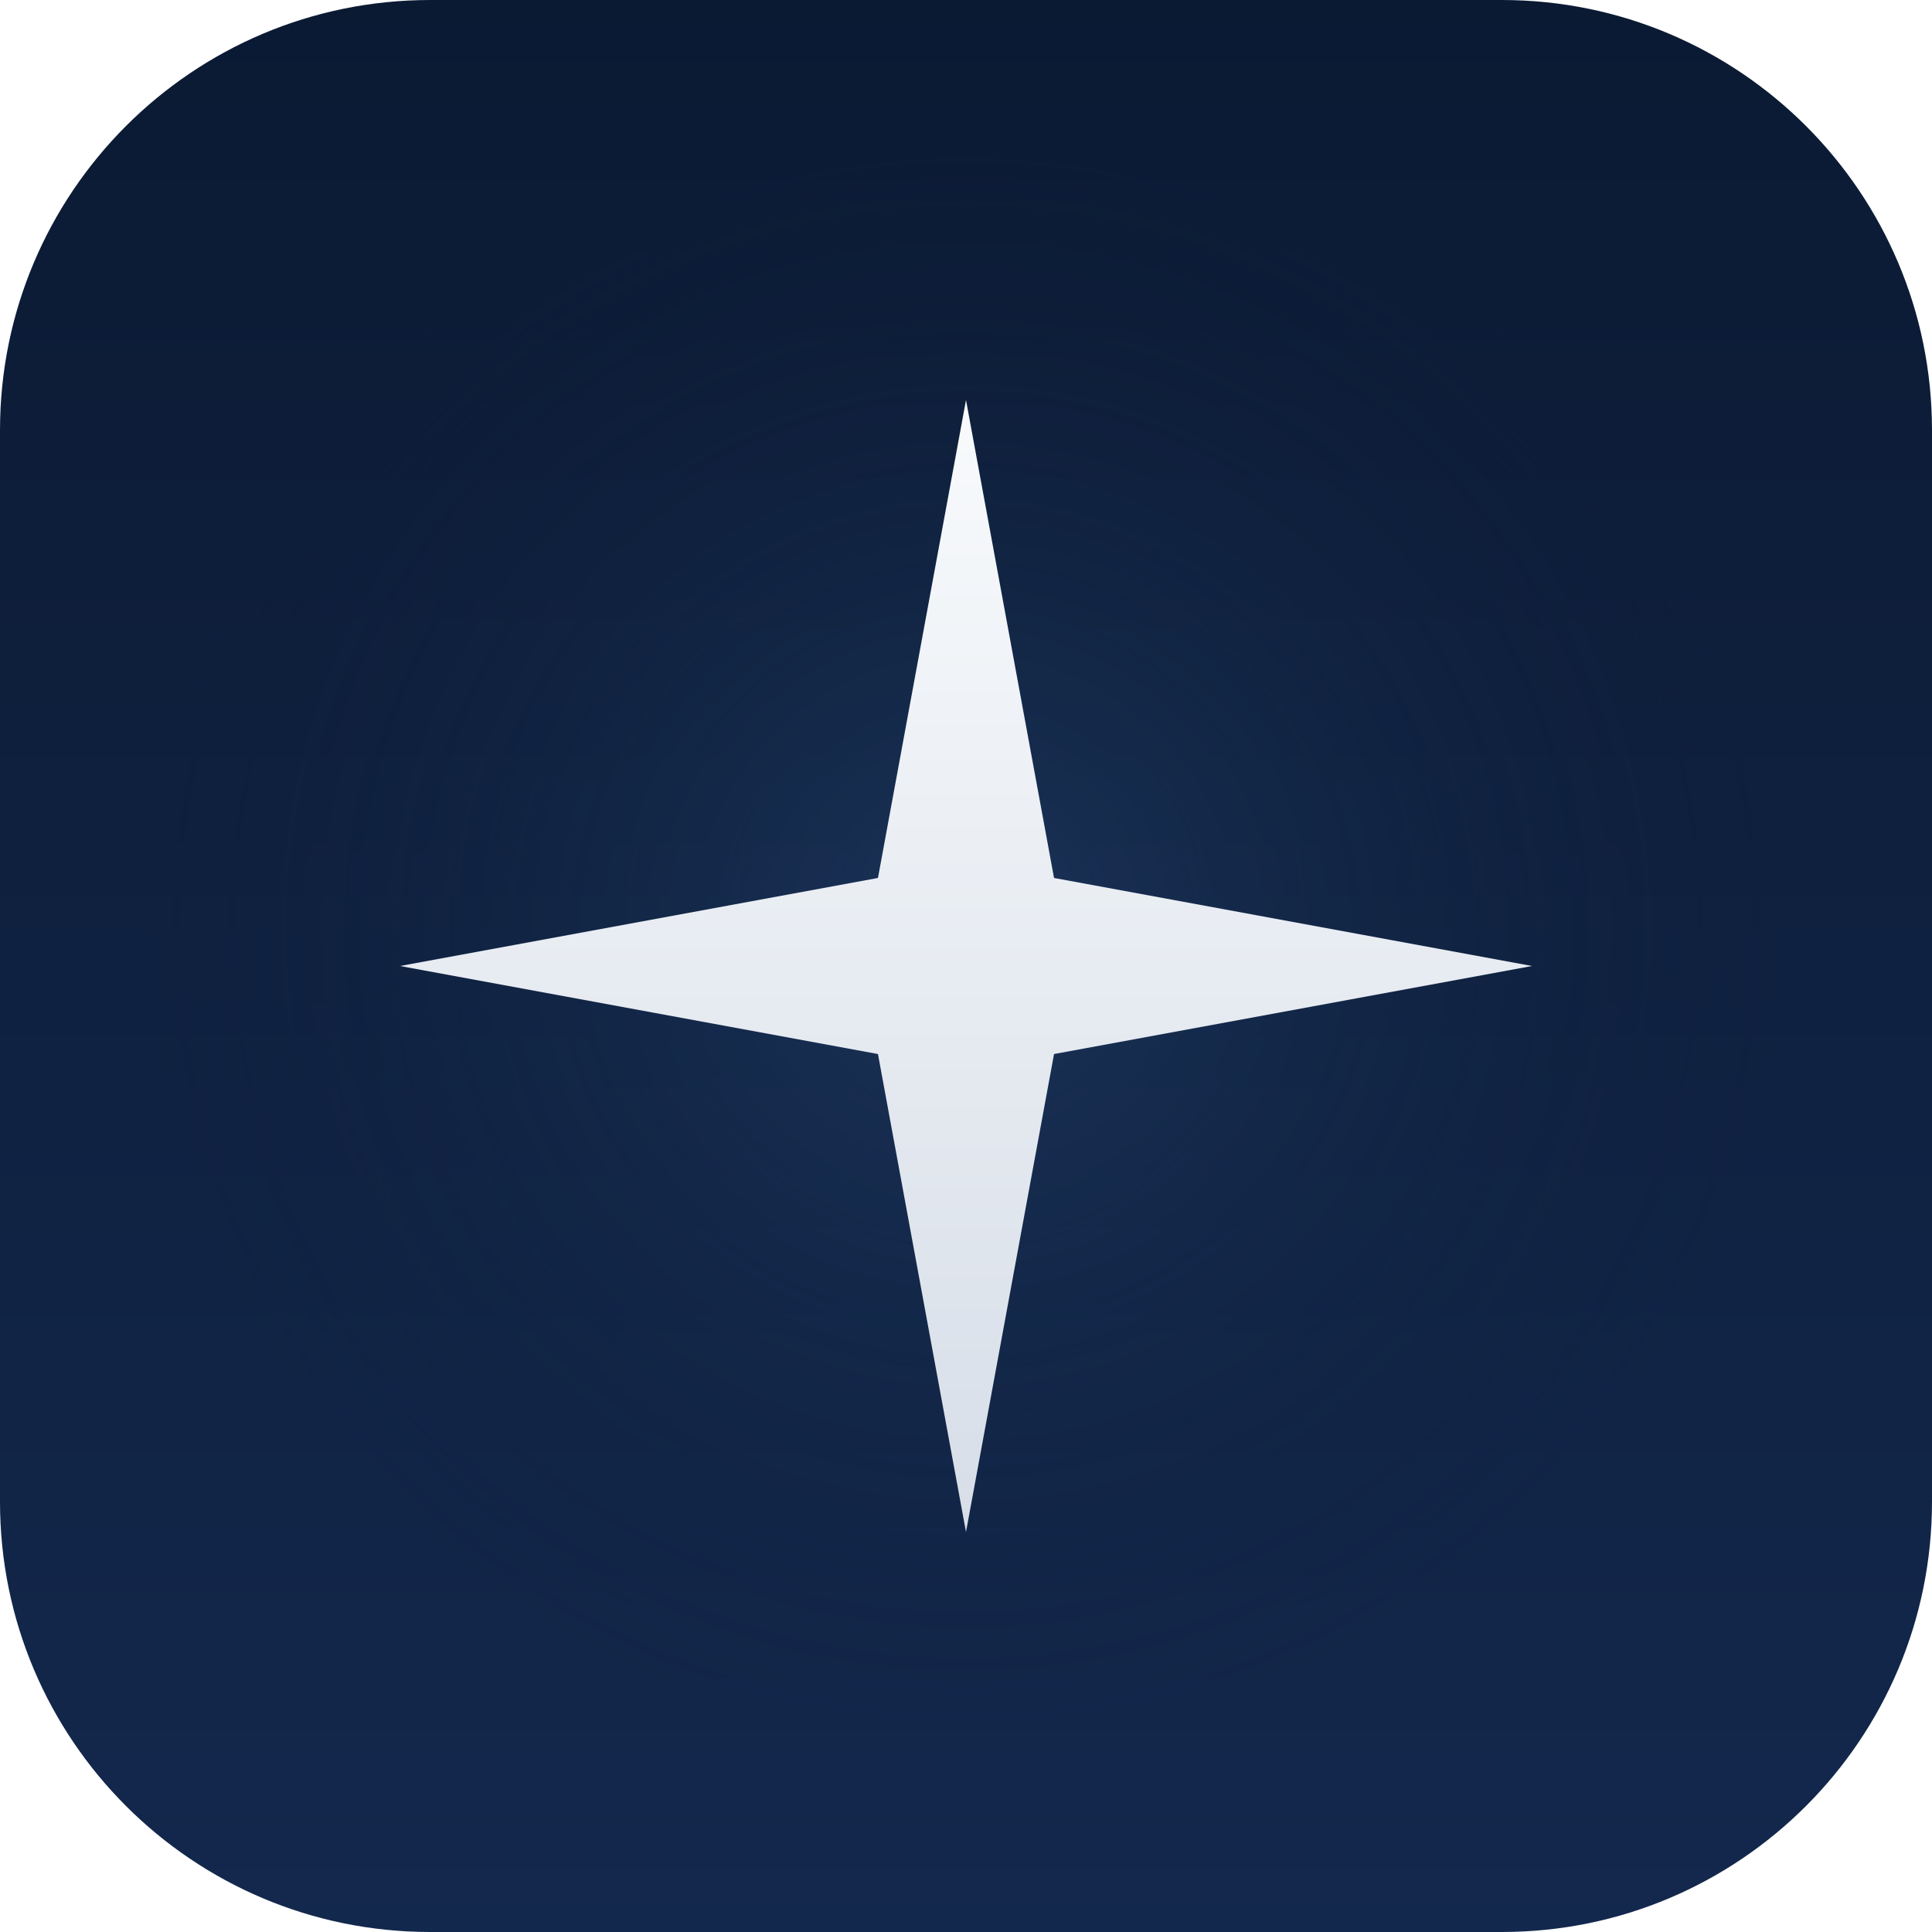
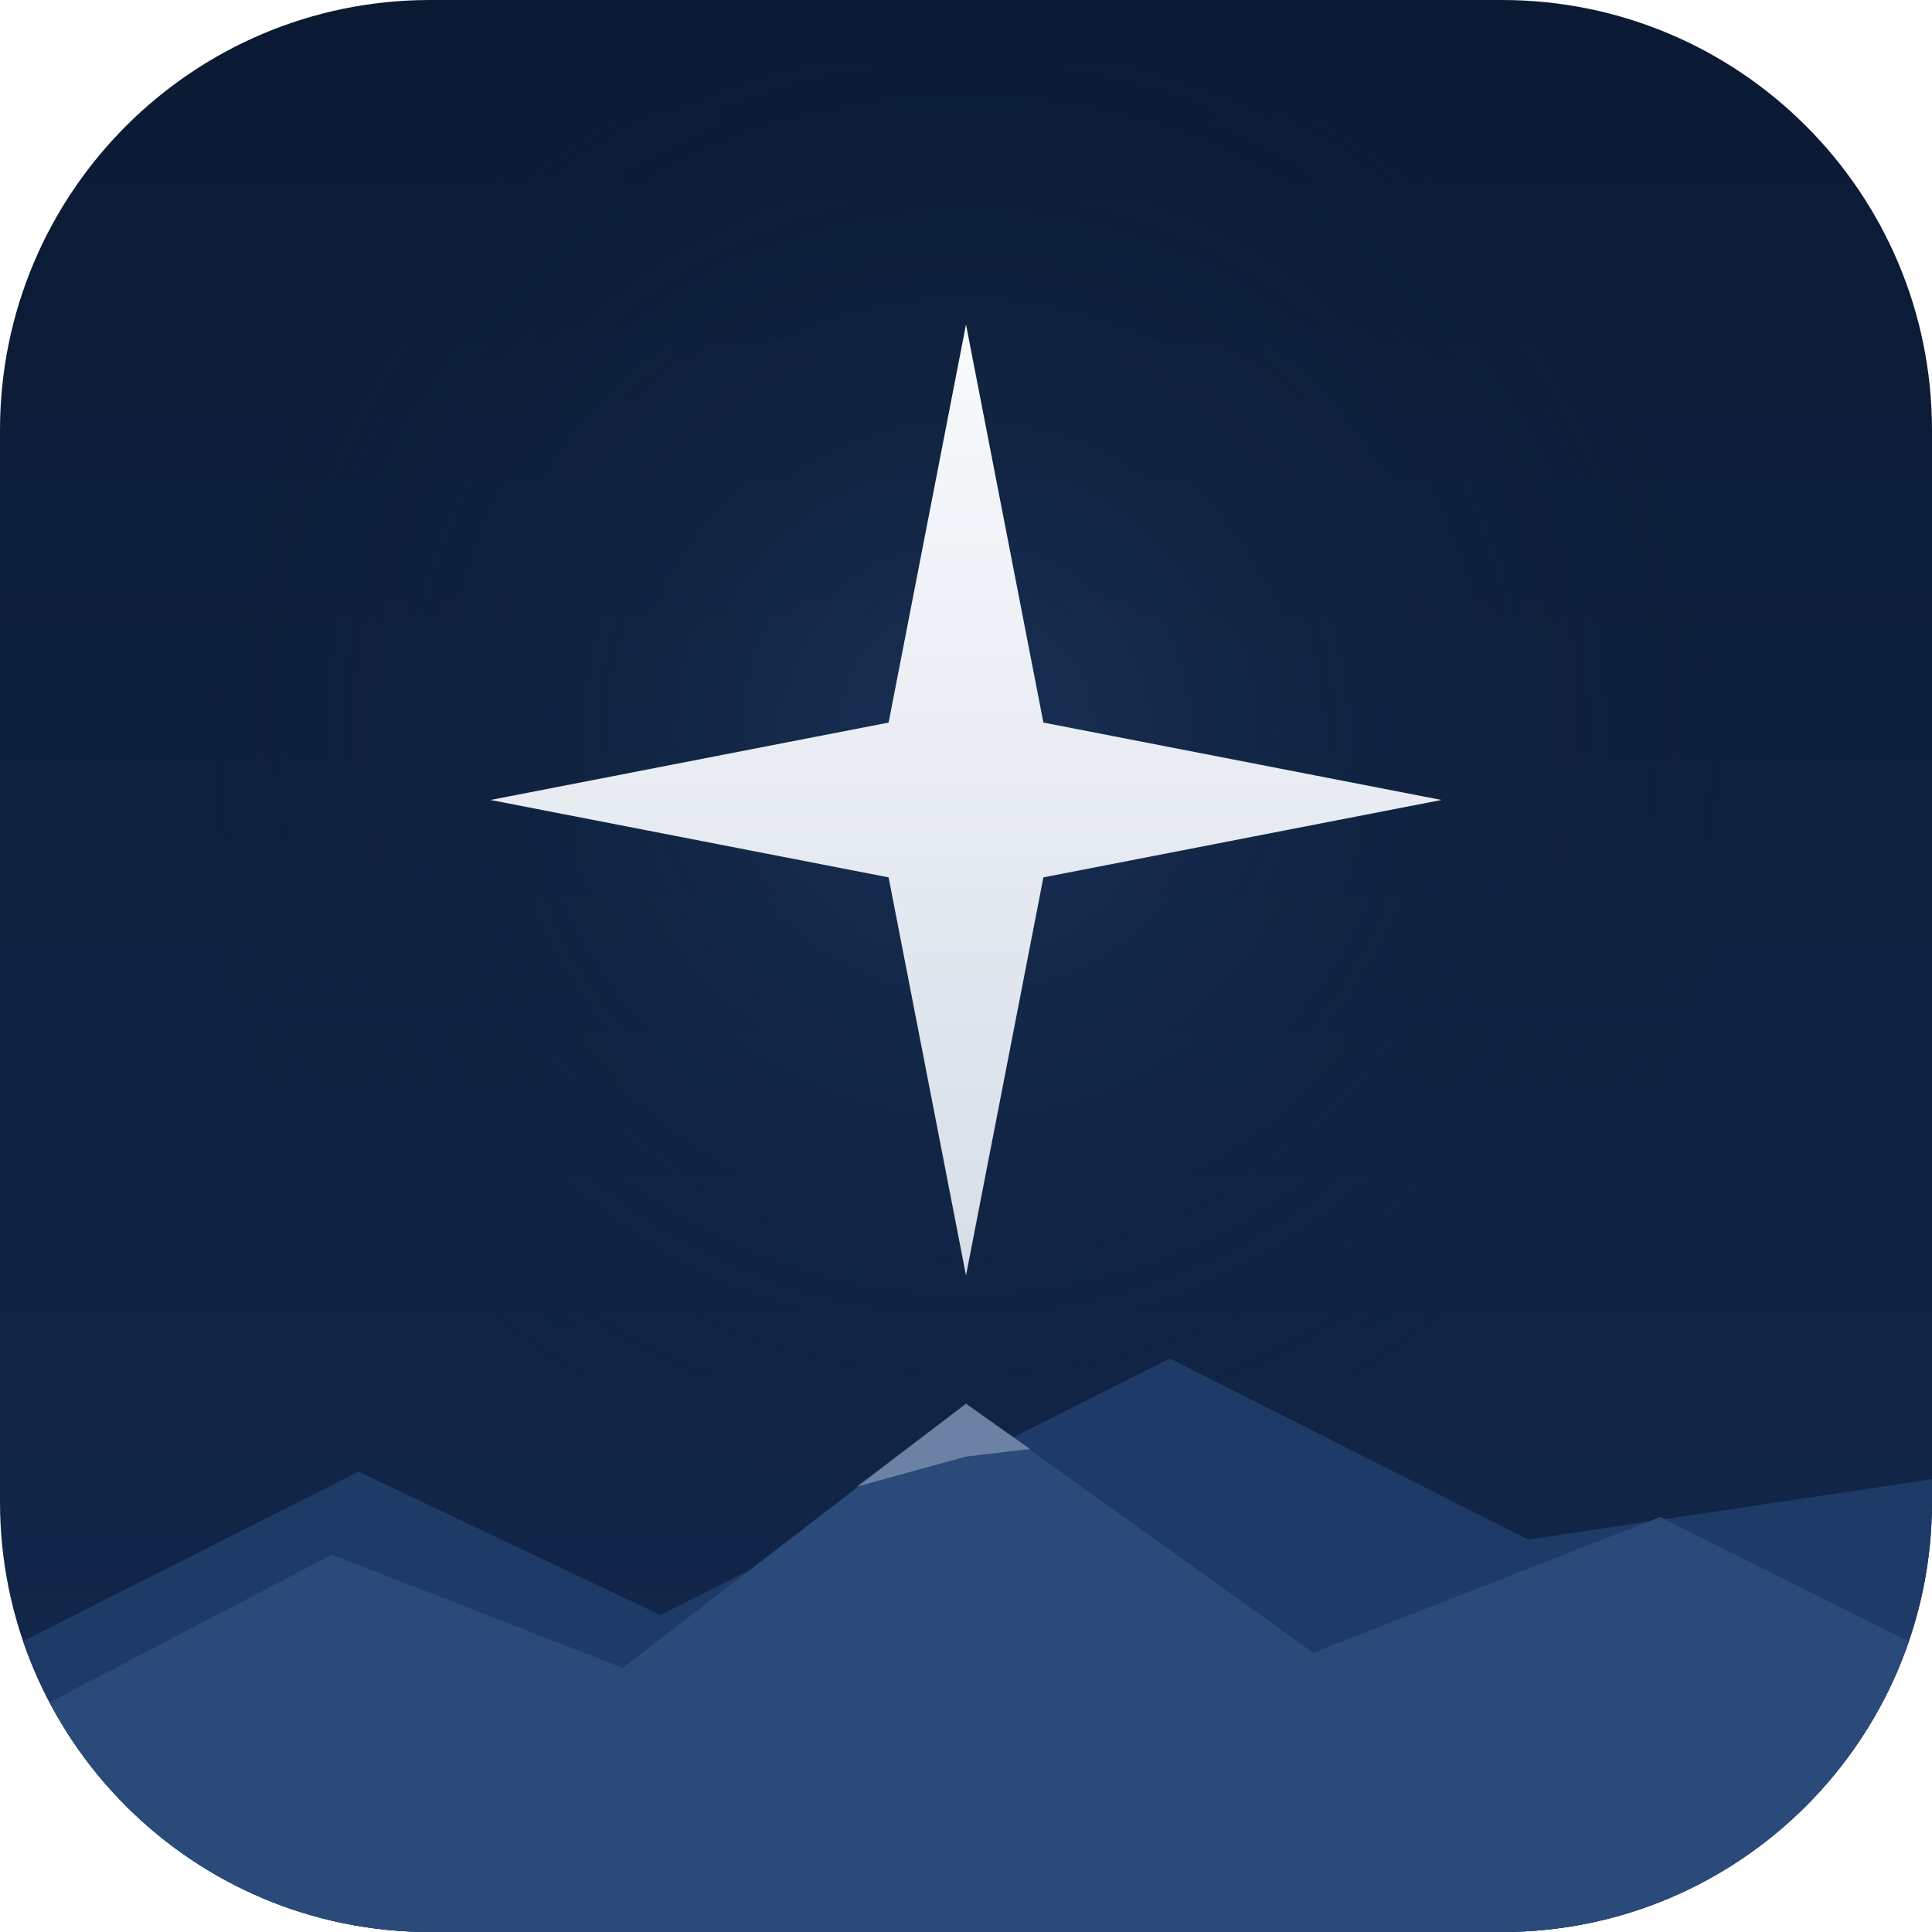
<svg xmlns="http://www.w3.org/2000/svg" viewBox="0 0 512 512" role="img" aria-label="Lodestar">
  <defs>
    <linearGradient id="bg" x1="0" y1="0" x2="0" y2="1">
      <stop offset="0" stop-color="#0B1A33" />
      <stop offset="1" stop-color="#13284D" />
    </linearGradient>
-     <radialGradient id="glow" cx="50%" cy="48%" r="42%">
-       <stop offset="0" stop-color="#2A4C7A" stop-opacity=".45" />
+     <radialGradient id="glow" cx="50%" cy="38%" r="40%">
+       <stop offset="0" stop-color="#2A4C7A" stop-opacity=".4" />
      <stop offset="1" stop-color="#0B1A33" stop-opacity="0" />
    </radialGradient>
-     <linearGradient id="star" x1="256" y1="106" x2="256" y2="406" gradientUnits="userSpaceOnUse">
+     <linearGradient id="star" x1="256" y1="86" x2="256" y2="338" gradientUnits="userSpaceOnUse">
      <stop offset="0" stop-color="#F8FAFC" />
      <stop offset="1" stop-color="#D7DEE8" />
    </linearGradient>
+     <clipPath id="r">
+       <rect width="512" height="512" rx="114" />
+     </clipPath>
  </defs>
  <rect width="512" height="512" rx="114" fill="url(#bg)" />
-   <rect width="512" height="512" rx="114" fill="url(#glow)" />
-   <path fill="url(#star)" d="M256 106 L279.33 232.67 L406 256 L279.33 279.33 L256 406 L232.67 279.33 L106 256 L232.67 232.67 Z" />
+   <g clip-path="url(#r)">
+     <rect width="512" height="512" fill="url(#glow)" />
+     <path fill="#1E3A66" d="M0 512 L0 438 L95 390 L175 428 L310 360 L405 408 L512 392 L512 512 Z" />
+     <path fill="#2A4A7A" d="M0 512 L0 458 L88 412 L165 442 L256 372 L348 438 L440 402 L512 438 L512 512 Z" />
+     <path fill="#D7DEE8" fill-opacity=".38" d="M256 372 L227 394 L256 386 L273 384 Z" />
+     <path fill="url(#star)" d="M256 86 L276.51 191.49 L382 212 L276.51 232.51 L256 338 L235.49 232.51 L130 212 L235.49 191.49 Z" />
+   </g>
</svg>
